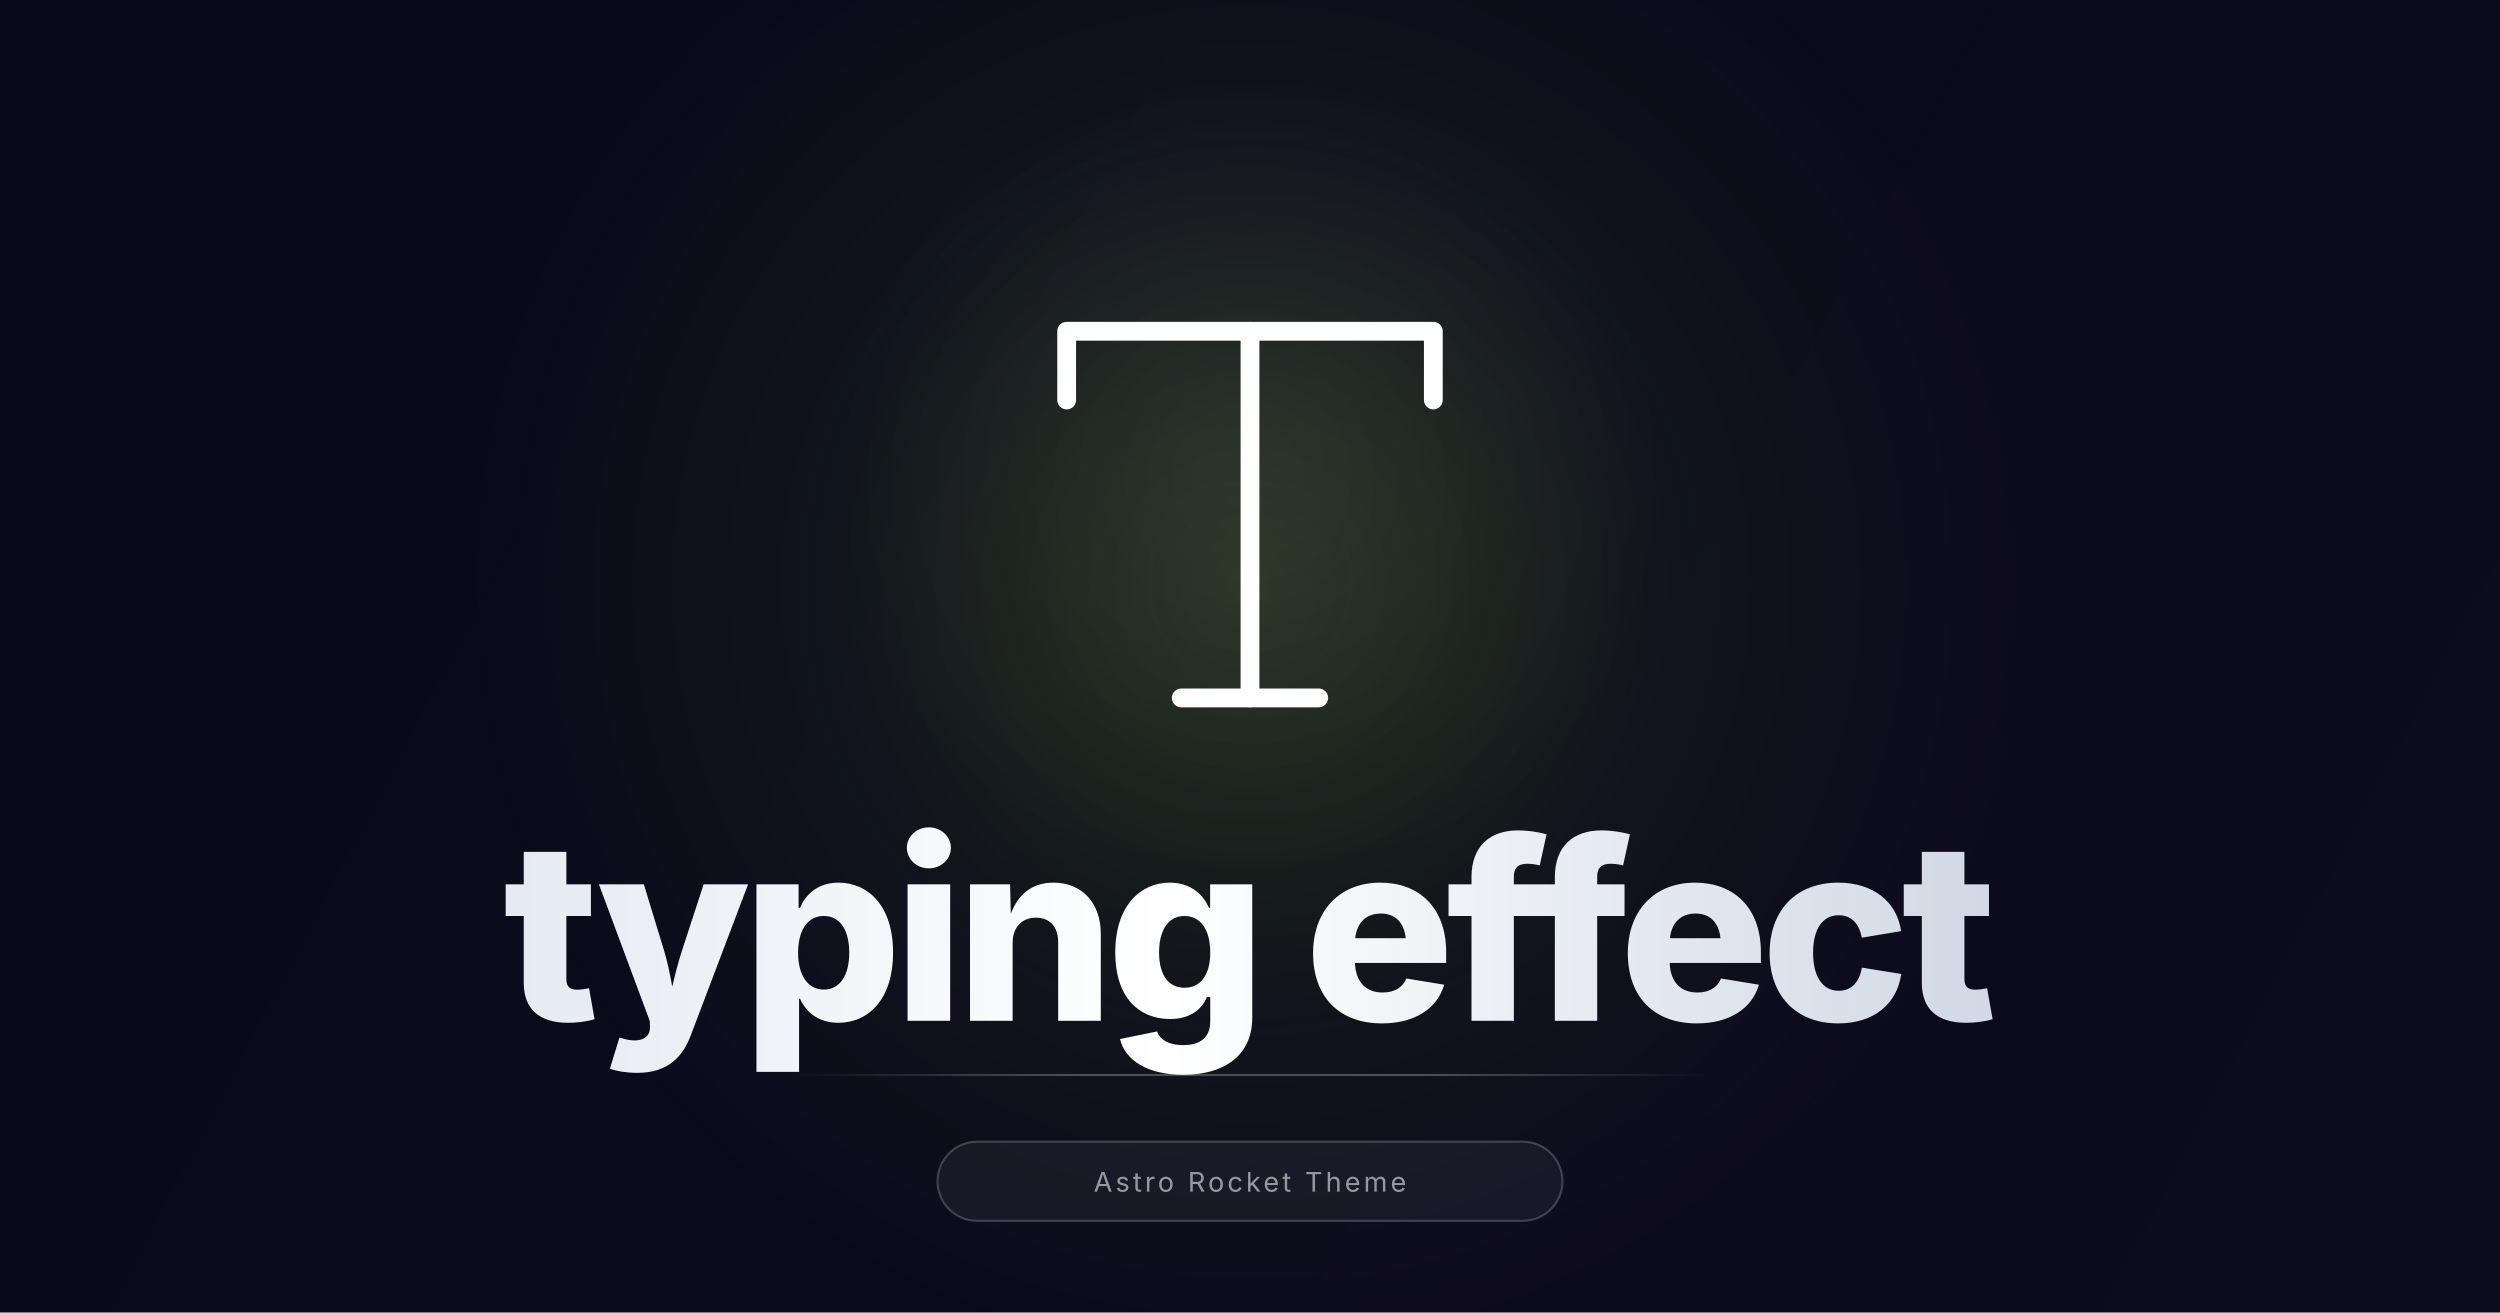
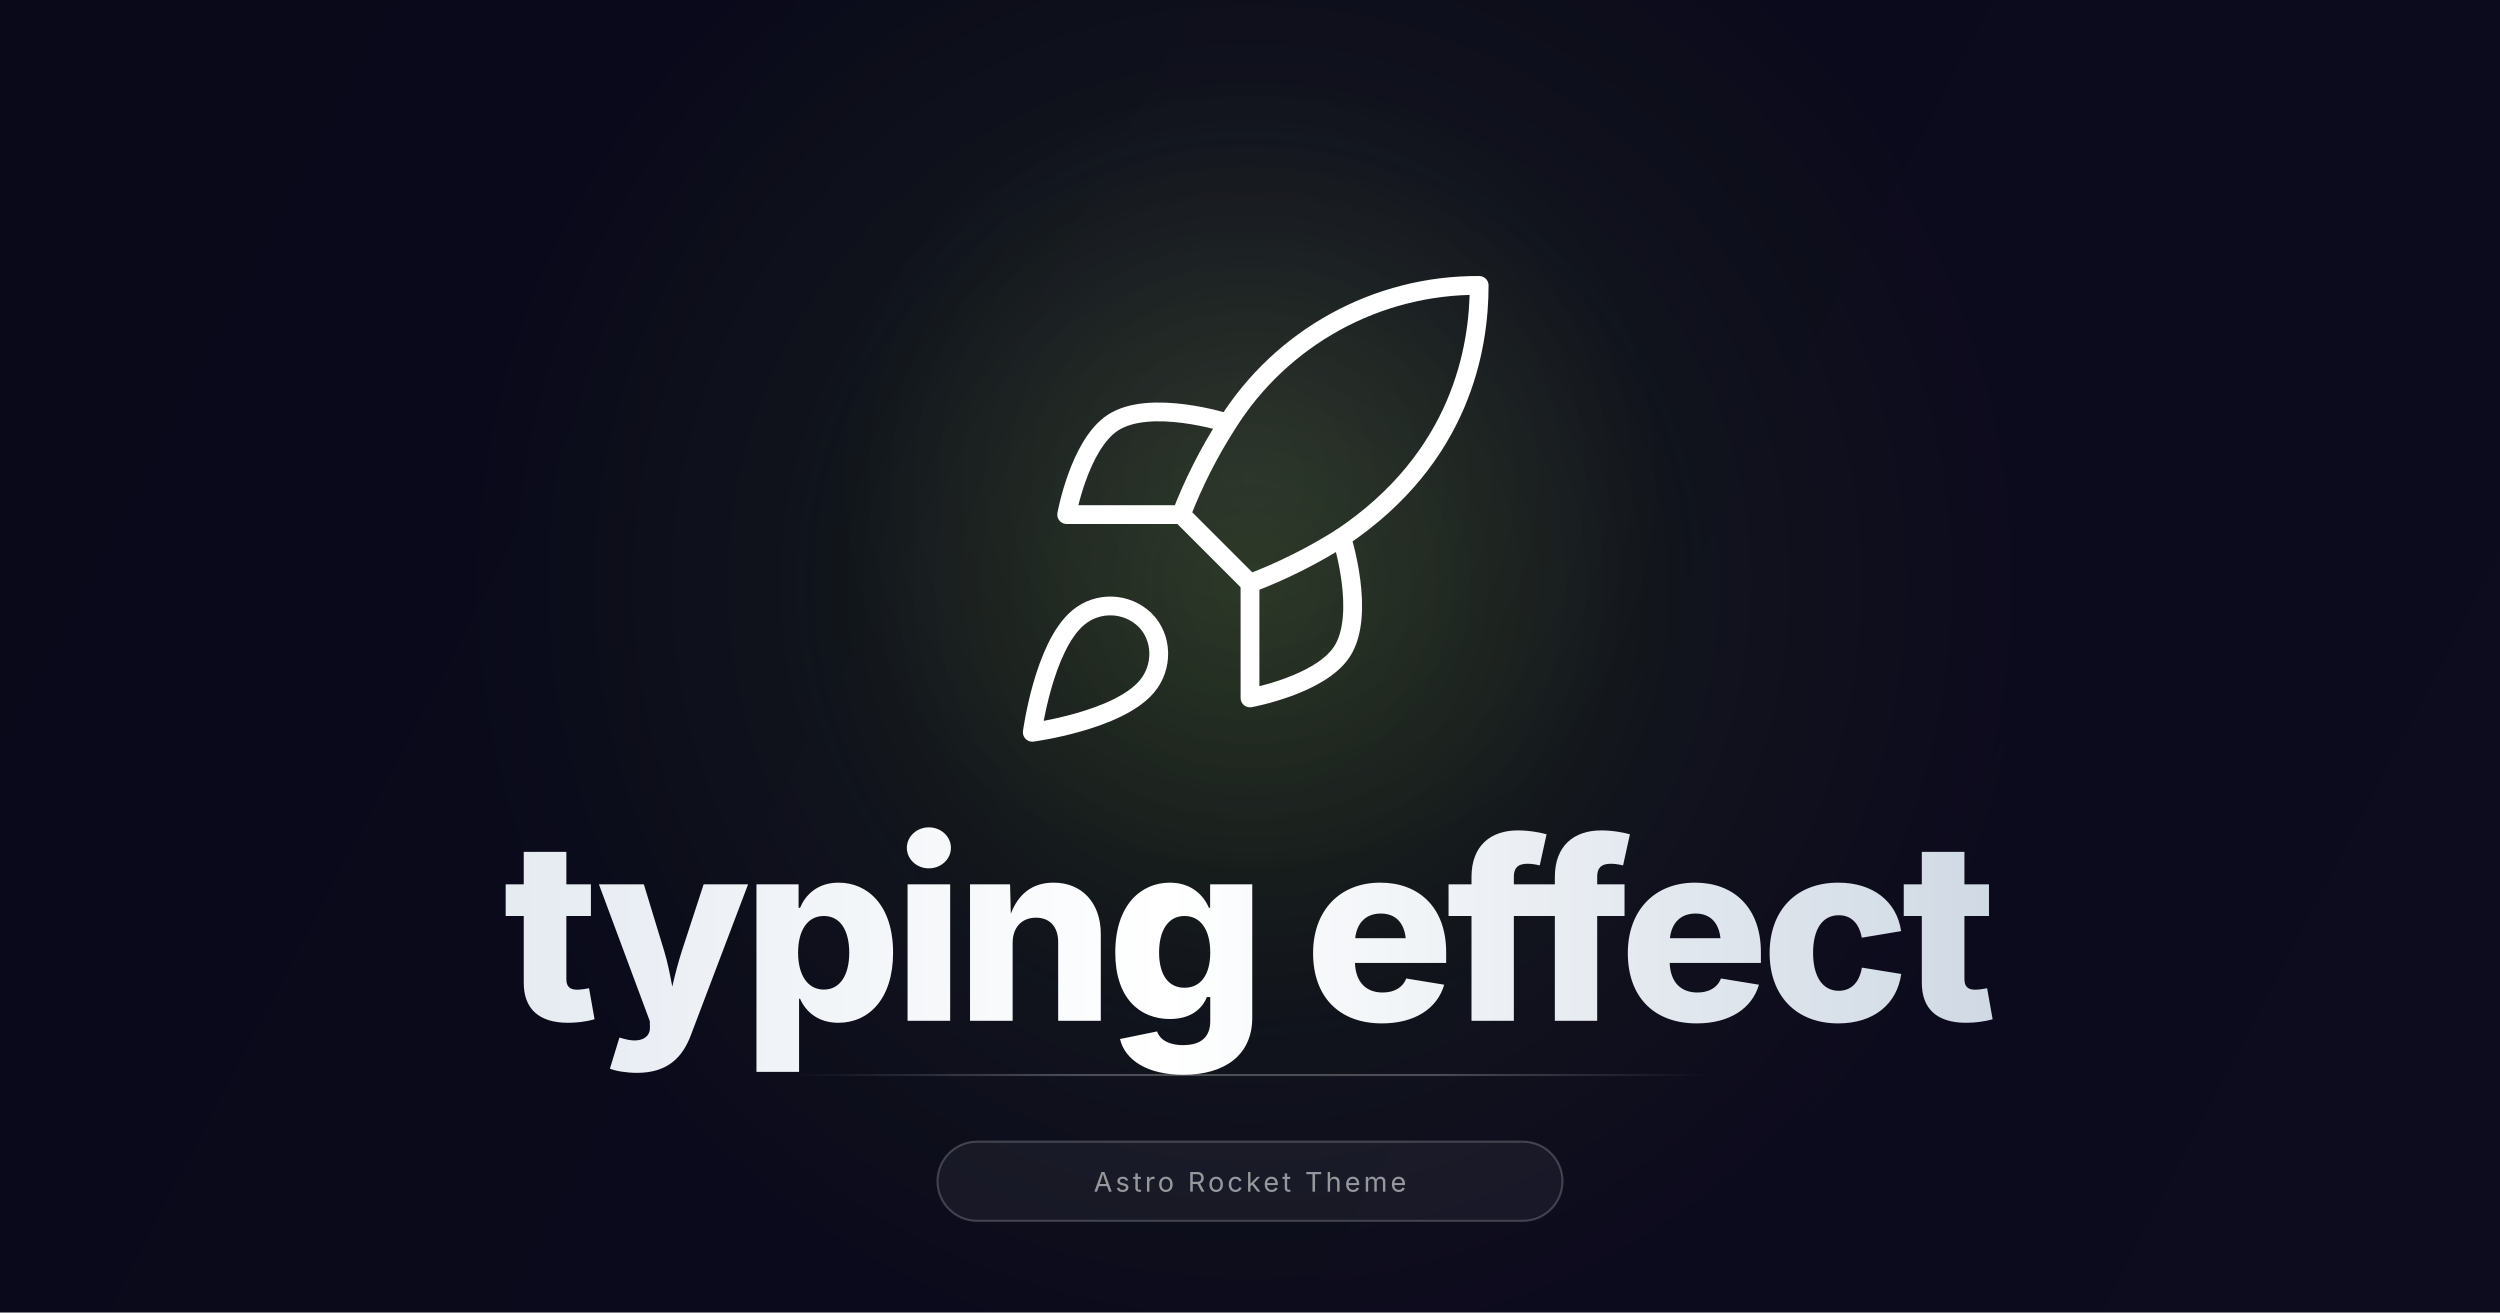
<svg xmlns="http://www.w3.org/2000/svg" width="1200" height="630" viewBox="0 0 1200 630" fill="none">
  <defs>
    <linearGradient id="bg" x1="0" y1="0" x2="1200" y2="630" gradientUnits="userSpaceOnUse">
      <stop offset="0%" stop-color="#09091a" />
      <stop offset="100%" stop-color="#0d0b1e" />
    </linearGradient>
    <radialGradient id="glowMain" cx="600" cy="280" r="380" gradientUnits="userSpaceOnUse">
      <stop offset="0%" stop-color="#84cc16" stop-opacity="0.18" />
      <stop offset="60%" stop-color="#84cc16" stop-opacity="0.04" />
      <stop offset="100%" stop-color="#84cc16" stop-opacity="0" />
    </radialGradient>
    <radialGradient id="glowIcon" cx="600" cy="230" r="200" gradientUnits="userSpaceOnUse">
      <stop offset="0%" stop-color="#ffffff" stop-opacity="0.07" />
      <stop offset="100%" stop-color="#ffffff" stop-opacity="0" />
    </radialGradient>
    <linearGradient id="textGrad" x1="200" y1="0" x2="1000" y2="0" gradientUnits="userSpaceOnUse">
      <stop offset="0%" stop-color="#e2e8f0" />
      <stop offset="45%" stop-color="#ffffff" />
      <stop offset="100%" stop-color="#cbd5e1" />
    </linearGradient>
    <linearGradient id="lineGrad" x1="380" y1="0" x2="820" y2="0" gradientUnits="userSpaceOnUse">
      <stop offset="0%" stop-color="#ffffff" stop-opacity="0" />
      <stop offset="30%" stop-color="#ffffff" stop-opacity="0.25" />
      <stop offset="70%" stop-color="#ffffff" stop-opacity="0.25" />
      <stop offset="100%" stop-color="#ffffff" stop-opacity="0" />
    </linearGradient>
  </defs>
  <rect width="1200" height="630" fill="url(#bg)" />
  <rect width="1200" height="630" fill="url(#glowMain)" />
  <ellipse cx="600" cy="230" rx="210" ry="185" fill="url(#glowIcon)" />
  <g transform="translate(468, 115) scale(11)" stroke="#ffffff" stroke-width="0.82" stroke-linecap="round" stroke-linejoin="round" fill="none">
-     <polyline points="4 7 4 4 20 4 20 7" />
-     <line x1="9" y1="20" x2="15" y2="20" />
-     <line x1="12" y1="4" x2="12" y2="20" />
+     <path d="M4.5 16.5c-1.5 1.26-2 5-2 5s3.74-.5 5-2c.71-.84.7-2.13-.09-2.91a2.18 2.18 0 0 0-2.91-.09z" />
+     <path d="m12 15-3-3a22 22 0 0 1 2-3.95A12.88 12.88 0 0 1 22 2c0 2.72-.78 7.5-6 11a22.35 22.35 0 0 1-4 2z" />
+     <path d="M9 12H4s.55-3.03 2-4c1.62-1.08 5 0 5 0" />
+     <path d="M12 15v5s3.03-.55 4-2c1.08-1.62 0-5 0-5" />
  </g>
  <text x="600" y="490" font-family="'Outfit Variable', 'Outfit', -apple-system, BlinkMacSystemFont, 'Segoe UI', sans-serif" font-size="120" font-weight="800" fill="url(#textGrad)" text-anchor="middle" letter-spacing="-4">typing effect</text>
  <line x1="380" y1="516" x2="820" y2="516" stroke="url(#lineGrad)" stroke-width="1" />
  <rect x="450" y="548" width="300" height="38" rx="19" fill="#ffffff" fill-opacity="0.05" stroke="#ffffff" stroke-opacity="0.20" stroke-width="1" />
  <text x="600" y="572" font-family="'Outfit Variable', 'Outfit', -apple-system, BlinkMacSystemFont, 'Segoe UI', sans-serif" font-size="13" fill="#ffffff" fill-opacity="0.55" text-anchor="middle" letter-spacing="1.5">Astro Rocket Theme</text>
</svg>
